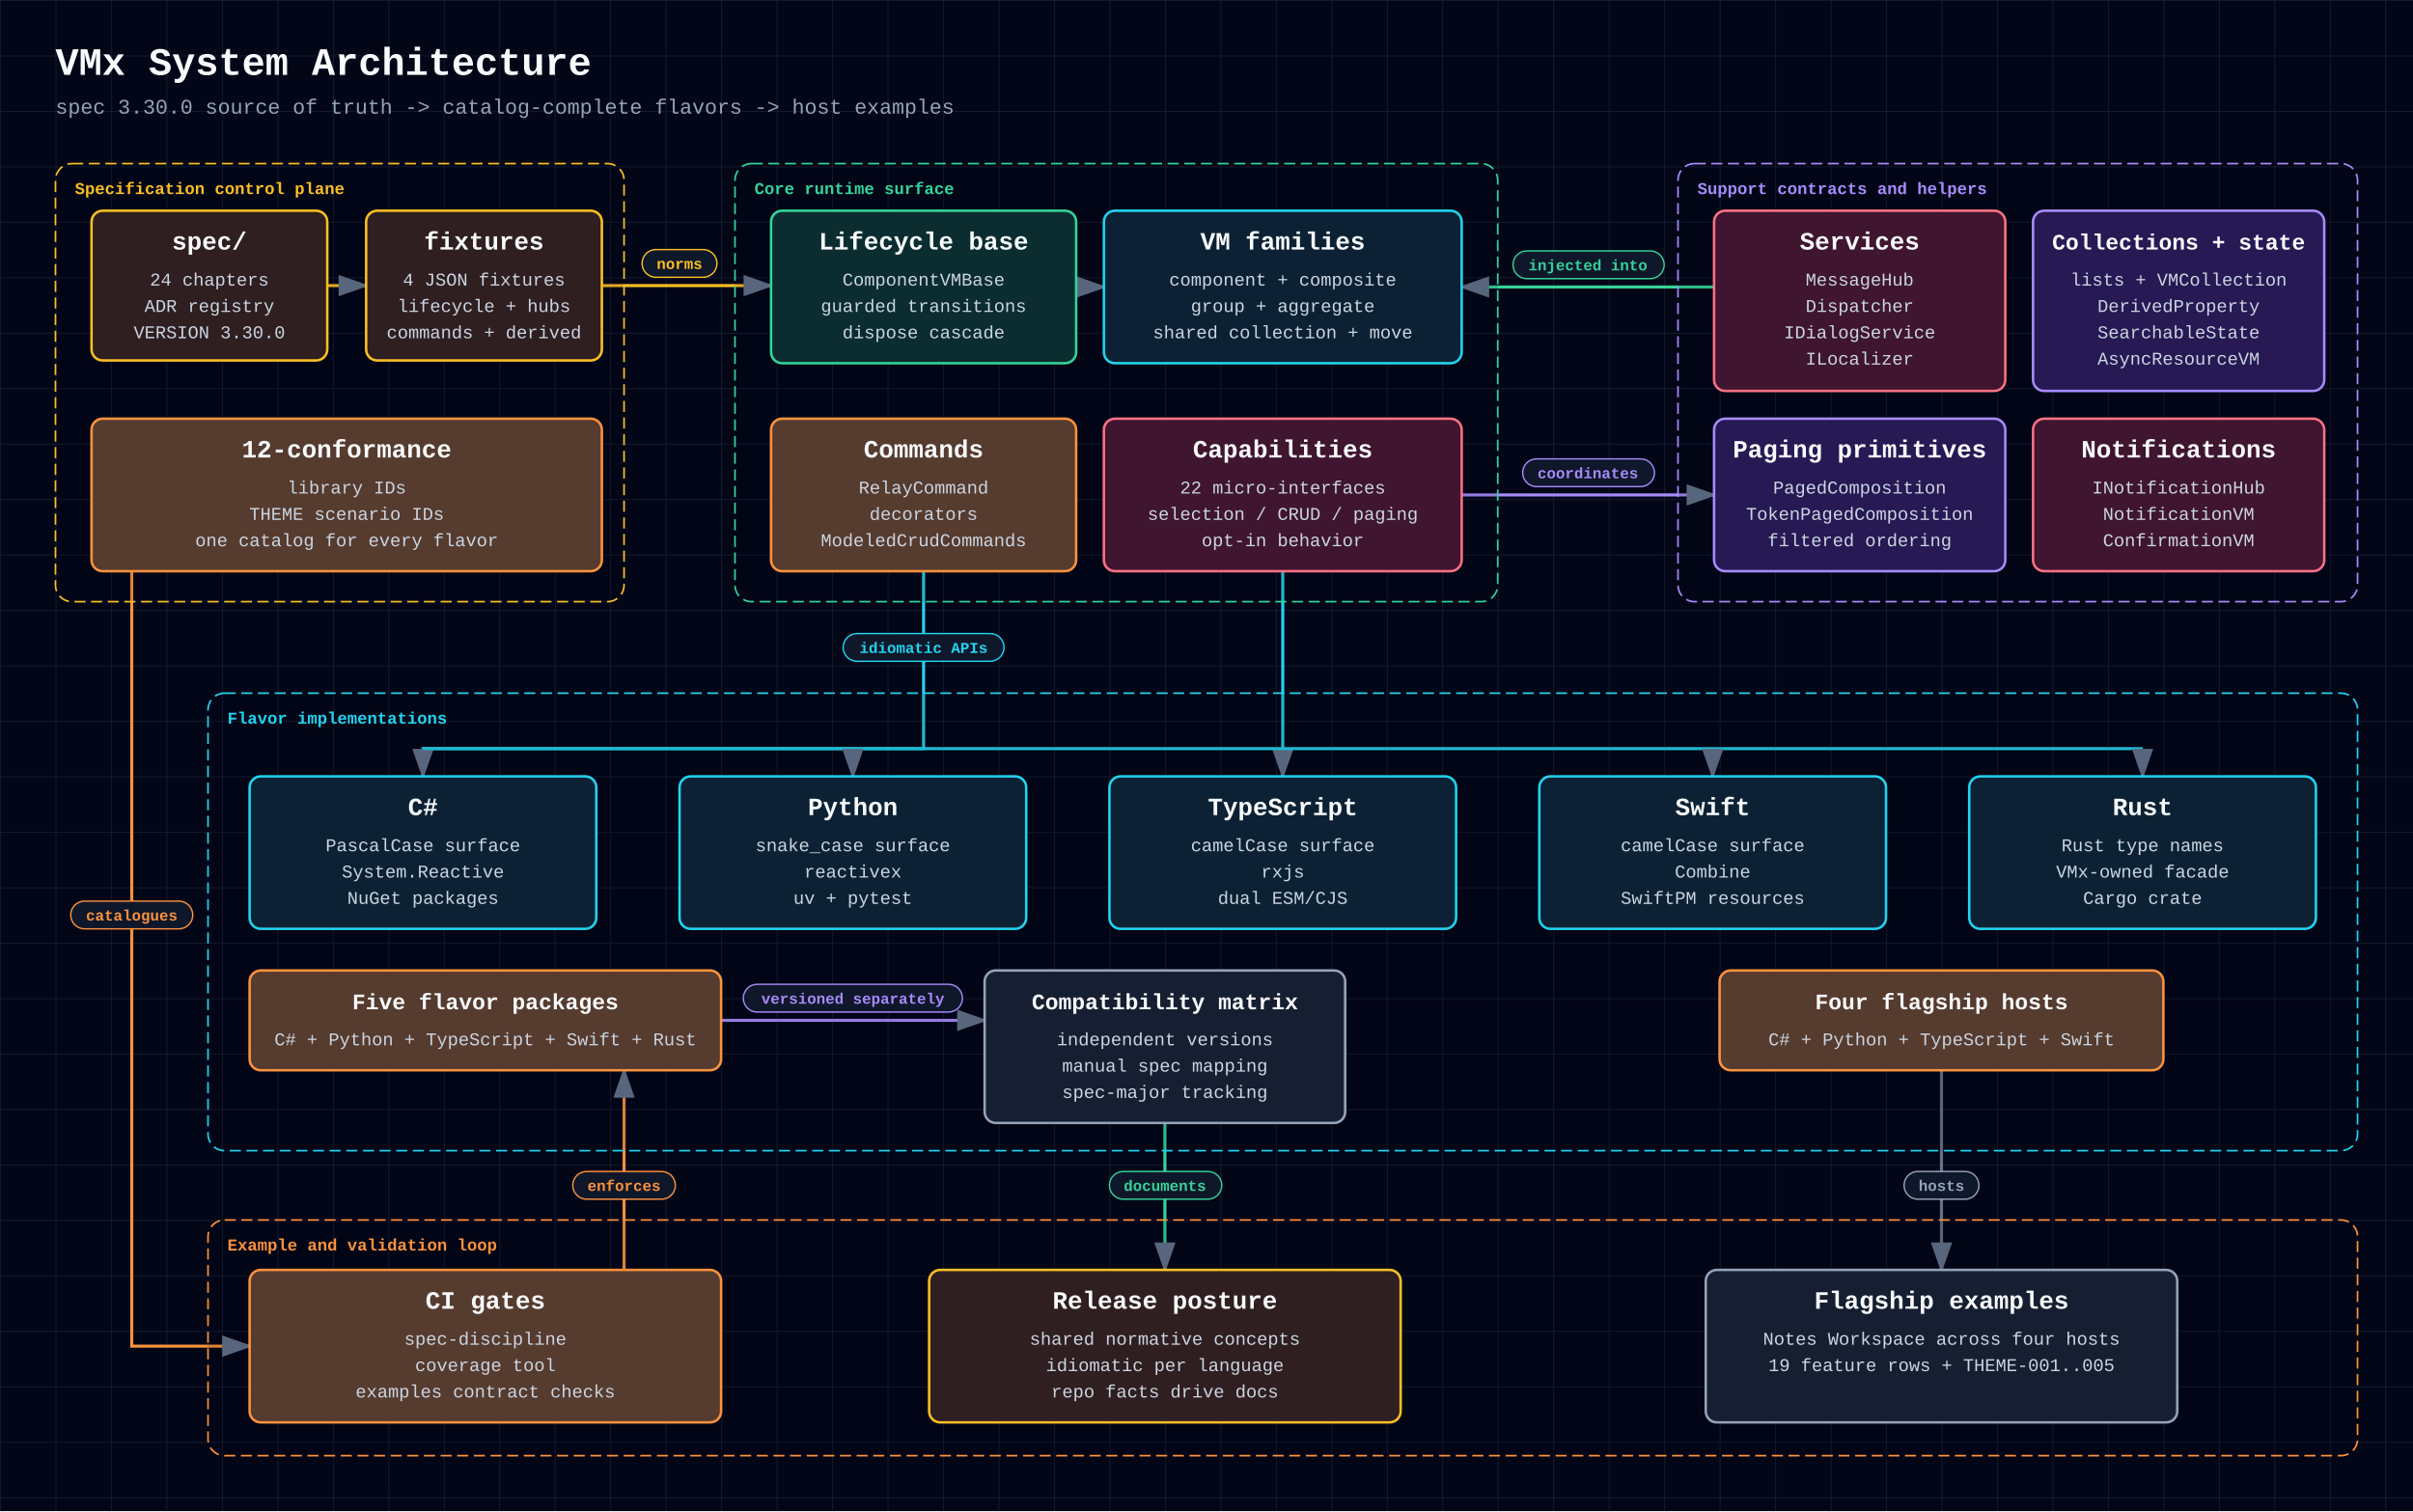
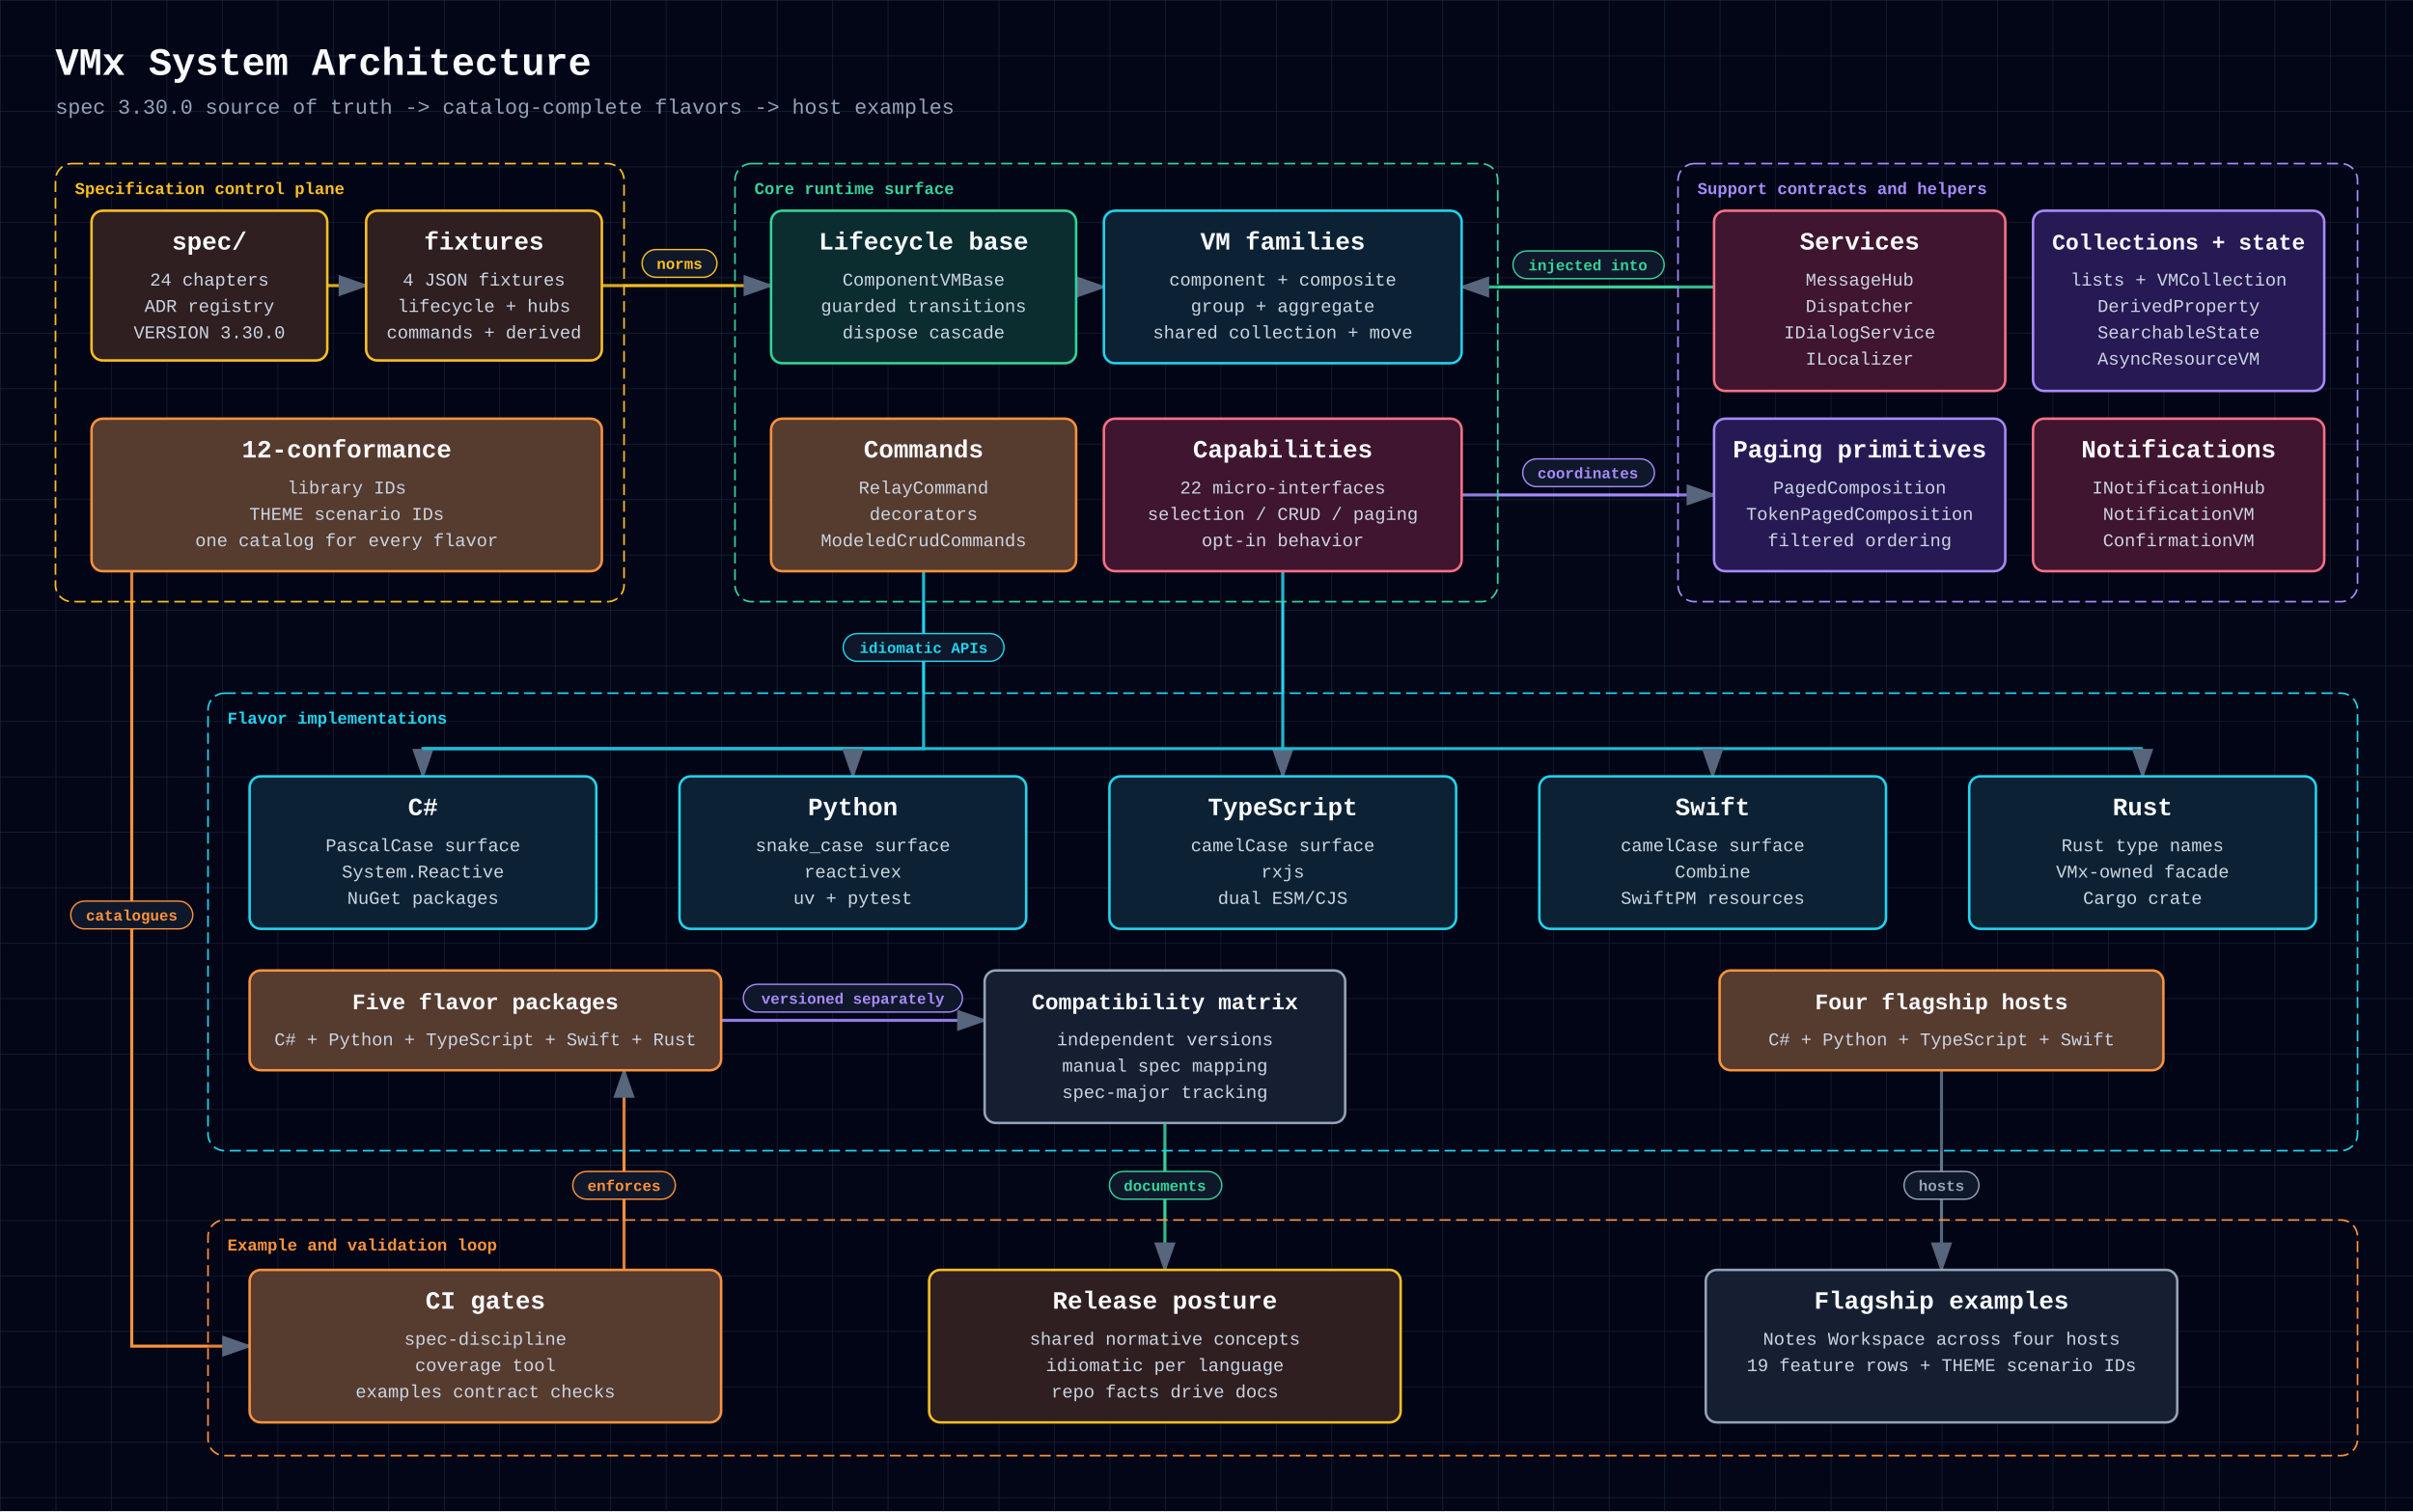
<svg xmlns="http://www.w3.org/2000/svg" width="1740" height="1090" viewBox="0 0 1740 1090" role="img" aria-labelledby="diagram-title diagram-description" style="font-family: 'JetBrains Mono', ui-monospace, SFMono-Regular, Menlo, Monaco, Consolas, 'Liberation Mono', 'Courier New', monospace;">
  <defs>
    <style>
      text { font-family: 'JetBrains Mono', ui-monospace, SFMono-Regular, Menlo, Monaco, Consolas, 'Liberation Mono', 'Courier New', monospace; }
    </style>
    <pattern id="grid" width="40" height="40" patternUnits="userSpaceOnUse">
      <path d="M 40 0 L 0 0 0 40" fill="none" stroke="#1e293b" stroke-width="0.8" />
    </pattern>
    <marker id="arrowhead" markerWidth="10" markerHeight="7" refX="9" refY="3.5" orient="auto">
      <polygon points="0 0, 10 3.5, 0 7" fill="#64748b" />
    </marker>
  </defs>
  <rect width="100%" height="100%" fill="#020617" />
  <rect width="100%" height="100%" fill="url(#grid)" />
  <text x="40" y="54" fill="#f8fafc" font-size="28" font-weight="700" text-anchor="start">VMx System Architecture</text>
  <text x="40" y="82" fill="#94a3b8" font-size="15" font-weight="400" text-anchor="start">spec 3.30.0 source of truth -&gt; catalog-complete flavors -&gt; host examples</text>
  <polyline points="236,206 264,206" fill="none" stroke="#fbbf24" stroke-width="2.2" marker-end="url(#arrowhead)" />
  <polyline points="434,206 556,206" fill="none" stroke="#fbbf24" stroke-width="2.2" marker-end="url(#arrowhead)" />
  <polyline points="776,207 796,207" fill="none" stroke="#22d3ee" stroke-width="2.2" marker-end="url(#arrowhead)" />
  <polyline points="1236,207 1054,207" fill="none" stroke="#34d399" stroke-width="2.2" marker-end="url(#arrowhead)" />
  <polyline points="1054,357 1236,357" fill="none" stroke="#a78bfa" stroke-width="2.2" marker-end="url(#arrowhead)" />
  <polyline points="666,412 666,540 305,540 305,560" fill="none" stroke="#22d3ee" stroke-width="2.2" marker-end="url(#arrowhead)" />
  <polyline points="925,412 925,560" fill="none" stroke="#22d3ee" stroke-width="2.2" marker-end="url(#arrowhead)" />
  <polyline points="305,540 1545,540" fill="none" stroke="#22d3ee" stroke-width="2.2" />
  <polyline points="615,540 615,560" fill="none" stroke="#22d3ee" stroke-width="2.2" marker-end="url(#arrowhead)" />
  <polyline points="1235,540 1235,560" fill="none" stroke="#22d3ee" stroke-width="2.2" marker-end="url(#arrowhead)" />
  <polyline points="1545,540 1545,560" fill="none" stroke="#22d3ee" stroke-width="2.2" marker-end="url(#arrowhead)" />
  <polyline points="95,412 95,971 180,971" fill="none" stroke="#fb923c" stroke-width="2.2" marker-end="url(#arrowhead)" />
  <polyline points="520,736 710,736" fill="none" stroke="#a78bfa" stroke-width="2.2" marker-end="url(#arrowhead)" />
  <polyline points="450,916 450,772" fill="none" stroke="#fb923c" stroke-width="2.2" marker-end="url(#arrowhead)" />
  <polyline points="840,810 840,916" fill="none" stroke="#34d399" stroke-width="2.2" marker-end="url(#arrowhead)" />
  <polyline points="1400,772 1400,916" fill="none" stroke="#64748b" stroke-width="2.2" marker-end="url(#arrowhead)" />
  <rect x="40" y="118" width="410" height="316" rx="12" fill="rgba(2, 6, 23, 0.12)" stroke="#fbbf24" stroke-width="1.2" stroke-dasharray="8 4" />
  <text x="54" y="140" fill="#fbbf24" font-size="12" font-weight="700" text-anchor="start">Specification control plane</text>
  <rect x="530" y="118" width="550" height="316" rx="12" fill="rgba(2, 6, 23, 0.12)" stroke="#34d399" stroke-width="1.2" stroke-dasharray="8 4" />
  <text x="544" y="140" fill="#34d399" font-size="12" font-weight="700" text-anchor="start">Core runtime surface</text>
  <rect x="1210" y="118" width="490" height="316" rx="12" fill="rgba(2, 6, 23, 0.12)" stroke="#a78bfa" stroke-width="1.2" stroke-dasharray="8 4" />
  <text x="1224" y="140" fill="#a78bfa" font-size="12" font-weight="700" text-anchor="start">Support contracts and helpers</text>
  <rect x="150" y="500" width="1550" height="330" rx="12" fill="rgba(2, 6, 23, 0.12)" stroke="#22d3ee" stroke-width="1.2" stroke-dasharray="8 4" />
  <text x="164" y="522" fill="#22d3ee" font-size="12" font-weight="700" text-anchor="start">Flavor implementations</text>
  <rect x="150" y="880" width="1550" height="170" rx="12" fill="rgba(2, 6, 23, 0.12)" stroke="#fb923c" stroke-width="1.2" stroke-dasharray="8 4" />
  <text x="164" y="902" fill="#fb923c" font-size="12" font-weight="700" text-anchor="start">Example and validation loop</text>
  <rect x="66" y="152" width="170" height="108" rx="8" fill="#0f172a" />
  <rect x="66" y="152" width="170" height="108" rx="8" fill="rgba(120, 53, 15, 0.3)" stroke="#fbbf24" stroke-width="1.8" />
  <text x="151" y="180" fill="#f8fafc" font-size="18" font-weight="700" text-anchor="middle">spec/</text>
  <text x="151" y="206" fill="#cbd5e1" font-size="13" font-weight="400" text-anchor="middle">24 chapters</text>
  <text x="151" y="225" fill="#cbd5e1" font-size="13" font-weight="400" text-anchor="middle">ADR registry</text>
  <text x="151" y="244" fill="#cbd5e1" font-size="13" font-weight="400" text-anchor="middle">VERSION 3.30.0</text>
  <rect x="264" y="152" width="170" height="108" rx="8" fill="#0f172a" />
  <rect x="264" y="152" width="170" height="108" rx="8" fill="rgba(120, 53, 15, 0.3)" stroke="#fbbf24" stroke-width="1.8" />
  <text x="349" y="180" fill="#f8fafc" font-size="18" font-weight="700" text-anchor="middle">fixtures</text>
  <text x="349" y="206" fill="#cbd5e1" font-size="13" font-weight="400" text-anchor="middle">4 JSON fixtures</text>
  <text x="349" y="225" fill="#cbd5e1" font-size="13" font-weight="400" text-anchor="middle">lifecycle + hubs</text>
  <text x="349" y="244" fill="#cbd5e1" font-size="13" font-weight="400" text-anchor="middle">commands + derived</text>
  <rect x="66" y="302" width="368" height="110" rx="8" fill="#0f172a" />
  <rect x="66" y="302" width="368" height="110" rx="8" fill="rgba(251, 146, 60, 0.3)" stroke="#fb923c" stroke-width="1.8" />
  <text x="250" y="330" fill="#f8fafc" font-size="18" font-weight="700" text-anchor="middle">12-conformance</text>
  <text x="250" y="356" fill="#cbd5e1" font-size="13" font-weight="400" text-anchor="middle">library IDs</text>
  <text x="250" y="375" fill="#cbd5e1" font-size="13" font-weight="400" text-anchor="middle">THEME scenario IDs</text>
  <text x="250" y="394" fill="#cbd5e1" font-size="13" font-weight="400" text-anchor="middle">one catalog for every flavor</text>
  <rect x="556" y="152" width="220" height="110" rx="8" fill="#0f172a" />
  <rect x="556" y="152" width="220" height="110" rx="8" fill="rgba(6, 78, 59, 0.4)" stroke="#34d399" stroke-width="1.8" />
  <text x="666" y="180" fill="#f8fafc" font-size="18" font-weight="700" text-anchor="middle">Lifecycle base</text>
  <text x="666" y="206" fill="#cbd5e1" font-size="13" font-weight="400" text-anchor="middle">ComponentVMBase</text>
  <text x="666" y="225" fill="#cbd5e1" font-size="13" font-weight="400" text-anchor="middle">guarded transitions</text>
  <text x="666" y="244" fill="#cbd5e1" font-size="13" font-weight="400" text-anchor="middle">dispose cascade</text>
  <rect x="796" y="152" width="258" height="110" rx="8" fill="#0f172a" />
  <rect x="796" y="152" width="258" height="110" rx="8" fill="rgba(8, 51, 68, 0.4)" stroke="#22d3ee" stroke-width="1.8" />
  <text x="925" y="180" fill="#f8fafc" font-size="18" font-weight="700" text-anchor="middle">VM families</text>
  <text x="925" y="206" fill="#cbd5e1" font-size="13" font-weight="400" text-anchor="middle">component + composite</text>
  <text x="925" y="225" fill="#cbd5e1" font-size="13" font-weight="400" text-anchor="middle">group + aggregate</text>
  <text x="925" y="244" fill="#cbd5e1" font-size="13" font-weight="400" text-anchor="middle">shared collection + move</text>
  <rect x="556" y="302" width="220" height="110" rx="8" fill="#0f172a" />
  <rect x="556" y="302" width="220" height="110" rx="8" fill="rgba(251, 146, 60, 0.3)" stroke="#fb923c" stroke-width="1.8" />
  <text x="666" y="330" fill="#f8fafc" font-size="18" font-weight="700" text-anchor="middle">Commands</text>
  <text x="666" y="356" fill="#cbd5e1" font-size="13" font-weight="400" text-anchor="middle">RelayCommand</text>
  <text x="666" y="375" fill="#cbd5e1" font-size="13" font-weight="400" text-anchor="middle">decorators</text>
  <text x="666" y="394" fill="#cbd5e1" font-size="13" font-weight="400" text-anchor="middle">ModeledCrudCommands</text>
  <rect x="796" y="302" width="258" height="110" rx="8" fill="#0f172a" />
  <rect x="796" y="302" width="258" height="110" rx="8" fill="rgba(136, 19, 55, 0.4)" stroke="#fb7185" stroke-width="1.8" />
  <text x="925" y="330" fill="#f8fafc" font-size="18" font-weight="700" text-anchor="middle">Capabilities</text>
  <text x="925" y="356" fill="#cbd5e1" font-size="13" font-weight="400" text-anchor="middle">22 micro-interfaces</text>
  <text x="925" y="375" fill="#cbd5e1" font-size="13" font-weight="400" text-anchor="middle">selection / CRUD / paging</text>
  <text x="925" y="394" fill="#cbd5e1" font-size="13" font-weight="400" text-anchor="middle">opt-in behavior</text>
  <rect x="1236" y="152" width="210" height="130" rx="8" fill="#0f172a" />
  <rect x="1236" y="152" width="210" height="130" rx="8" fill="rgba(136, 19, 55, 0.4)" stroke="#fb7185" stroke-width="1.8" />
  <text x="1341" y="180" fill="#f8fafc" font-size="18" font-weight="700" text-anchor="middle">Services</text>
  <text x="1341" y="206" fill="#cbd5e1" font-size="13" font-weight="400" text-anchor="middle">MessageHub</text>
  <text x="1341" y="225" fill="#cbd5e1" font-size="13" font-weight="400" text-anchor="middle">Dispatcher</text>
  <text x="1341" y="244" fill="#cbd5e1" font-size="13" font-weight="400" text-anchor="middle">IDialogService</text>
  <text x="1341" y="263" fill="#cbd5e1" font-size="13" font-weight="400" text-anchor="middle">ILocalizer</text>
  <rect x="1466" y="152" width="210" height="130" rx="8" fill="#0f172a" />
  <rect x="1466" y="152" width="210" height="130" rx="8" fill="rgba(76, 29, 149, 0.4)" stroke="#a78bfa" stroke-width="1.8" />
  <text x="1571" y="180" fill="#f8fafc" font-size="16" font-weight="700" text-anchor="middle">Collections + state</text>
  <text x="1571" y="206" fill="#cbd5e1" font-size="13" font-weight="400" text-anchor="middle">lists + VMCollection</text>
  <text x="1571" y="225" fill="#cbd5e1" font-size="13" font-weight="400" text-anchor="middle">DerivedProperty</text>
  <text x="1571" y="244" fill="#cbd5e1" font-size="13" font-weight="400" text-anchor="middle">SearchableState</text>
  <text x="1571" y="263" fill="#cbd5e1" font-size="13" font-weight="400" text-anchor="middle">AsyncResourceVM</text>
  <rect x="1236" y="302" width="210" height="110" rx="8" fill="#0f172a" />
  <rect x="1236" y="302" width="210" height="110" rx="8" fill="rgba(76, 29, 149, 0.4)" stroke="#a78bfa" stroke-width="1.8" />
  <text x="1341" y="330" fill="#f8fafc" font-size="17.93" font-weight="700" text-anchor="middle">Paging primitives</text>
  <text x="1341" y="356" fill="#cbd5e1" font-size="13" font-weight="400" text-anchor="middle">PagedComposition</text>
  <text x="1341" y="375" fill="#cbd5e1" font-size="13" font-weight="400" text-anchor="middle">TokenPagedComposition</text>
  <text x="1341" y="394" fill="#cbd5e1" font-size="13" font-weight="400" text-anchor="middle">filtered ordering</text>
  <rect x="1466" y="302" width="210" height="110" rx="8" fill="#0f172a" />
  <rect x="1466" y="302" width="210" height="110" rx="8" fill="rgba(136, 19, 55, 0.4)" stroke="#fb7185" stroke-width="1.8" />
  <text x="1571" y="330" fill="#f8fafc" font-size="18" font-weight="700" text-anchor="middle">Notifications</text>
  <text x="1571" y="356" fill="#cbd5e1" font-size="13" font-weight="400" text-anchor="middle">INotificationHub</text>
  <text x="1571" y="375" fill="#cbd5e1" font-size="13" font-weight="400" text-anchor="middle">NotificationVM</text>
  <text x="1571" y="394" fill="#cbd5e1" font-size="13" font-weight="400" text-anchor="middle">ConfirmationVM</text>
  <rect x="180" y="560" width="250" height="110" rx="8" fill="#0f172a" />
  <rect x="180" y="560" width="250" height="110" rx="8" fill="rgba(8, 51, 68, 0.4)" stroke="#22d3ee" stroke-width="1.8" />
  <text x="305" y="588" fill="#f8fafc" font-size="18" font-weight="700" text-anchor="middle">C#</text>
  <text x="305" y="614" fill="#cbd5e1" font-size="13" font-weight="400" text-anchor="middle">PascalCase surface</text>
  <text x="305" y="633" fill="#cbd5e1" font-size="13" font-weight="400" text-anchor="middle">System.Reactive</text>
  <text x="305" y="652" fill="#cbd5e1" font-size="13" font-weight="400" text-anchor="middle">NuGet packages</text>
  <rect x="490" y="560" width="250" height="110" rx="8" fill="#0f172a" />
  <rect x="490" y="560" width="250" height="110" rx="8" fill="rgba(8, 51, 68, 0.4)" stroke="#22d3ee" stroke-width="1.8" />
  <text x="615" y="588" fill="#f8fafc" font-size="18" font-weight="700" text-anchor="middle">Python</text>
  <text x="615" y="614" fill="#cbd5e1" font-size="13" font-weight="400" text-anchor="middle">snake_case surface</text>
  <text x="615" y="633" fill="#cbd5e1" font-size="13" font-weight="400" text-anchor="middle">reactivex</text>
  <text x="615" y="652" fill="#cbd5e1" font-size="13" font-weight="400" text-anchor="middle">uv + pytest</text>
  <rect x="800" y="560" width="250" height="110" rx="8" fill="#0f172a" />
  <rect x="800" y="560" width="250" height="110" rx="8" fill="rgba(8, 51, 68, 0.4)" stroke="#22d3ee" stroke-width="1.8" />
  <text x="925" y="588" fill="#f8fafc" font-size="18" font-weight="700" text-anchor="middle">TypeScript</text>
  <text x="925" y="614" fill="#cbd5e1" font-size="13" font-weight="400" text-anchor="middle">camelCase surface</text>
  <text x="925" y="633" fill="#cbd5e1" font-size="13" font-weight="400" text-anchor="middle">rxjs</text>
  <text x="925" y="652" fill="#cbd5e1" font-size="13" font-weight="400" text-anchor="middle">dual ESM/CJS</text>
  <rect x="1110" y="560" width="250" height="110" rx="8" fill="#0f172a" />
  <rect x="1110" y="560" width="250" height="110" rx="8" fill="rgba(8, 51, 68, 0.4)" stroke="#22d3ee" stroke-width="1.8" />
  <text x="1235" y="588" fill="#f8fafc" font-size="18" font-weight="700" text-anchor="middle">Swift</text>
  <text x="1235" y="614" fill="#cbd5e1" font-size="13" font-weight="400" text-anchor="middle">camelCase surface</text>
  <text x="1235" y="633" fill="#cbd5e1" font-size="13" font-weight="400" text-anchor="middle">Combine</text>
  <text x="1235" y="652" fill="#cbd5e1" font-size="13" font-weight="400" text-anchor="middle">SwiftPM resources</text>
  <rect x="1420" y="560" width="250" height="110" rx="8" fill="#0f172a" />
  <rect x="1420" y="560" width="250" height="110" rx="8" fill="rgba(8, 51, 68, 0.4)" stroke="#22d3ee" stroke-width="1.8" />
  <text x="1545" y="588" fill="#f8fafc" font-size="18" font-weight="700" text-anchor="middle">Rust</text>
  <text x="1545" y="614" fill="#cbd5e1" font-size="13" font-weight="400" text-anchor="middle">Rust type names</text>
  <text x="1545" y="633" fill="#cbd5e1" font-size="13" font-weight="400" text-anchor="middle">VMx-owned facade</text>
  <text x="1545" y="652" fill="#cbd5e1" font-size="13" font-weight="400" text-anchor="middle">Cargo crate</text>
  <rect x="180" y="700" width="340" height="72" rx="8" fill="#0f172a" />
  <rect x="180" y="700" width="340" height="72" rx="8" fill="rgba(251, 146, 60, 0.3)" stroke="#fb923c" stroke-width="1.8" />
  <text x="350" y="728" fill="#f8fafc" font-size="16" font-weight="700" text-anchor="middle">Five flavor packages</text>
  <text x="350" y="754" fill="#cbd5e1" font-size="13" font-weight="400" text-anchor="middle">C# + Python + TypeScript + Swift + Rust</text>
  <rect x="710" y="700" width="260" height="110" rx="8" fill="#0f172a" />
  <rect x="710" y="700" width="260" height="110" rx="8" fill="rgba(30, 41, 59, 0.5)" stroke="#94a3b8" stroke-width="1.8" />
  <text x="840" y="728" fill="#f8fafc" font-size="16" font-weight="700" text-anchor="middle">Compatibility matrix</text>
  <text x="840" y="754" fill="#cbd5e1" font-size="13" font-weight="400" text-anchor="middle">independent versions</text>
  <text x="840" y="773" fill="#cbd5e1" font-size="13" font-weight="400" text-anchor="middle">manual spec mapping</text>
  <text x="840" y="792" fill="#cbd5e1" font-size="13" font-weight="400" text-anchor="middle">spec-major tracking</text>
  <rect x="1240" y="700" width="320" height="72" rx="8" fill="#0f172a" />
  <rect x="1240" y="700" width="320" height="72" rx="8" fill="rgba(251, 146, 60, 0.3)" stroke="#fb923c" stroke-width="1.8" />
  <text x="1400" y="728" fill="#f8fafc" font-size="16" font-weight="700" text-anchor="middle">Four flagship hosts</text>
  <text x="1400" y="754" fill="#cbd5e1" font-size="13" font-weight="400" text-anchor="middle">C# + Python + TypeScript + Swift</text>
  <rect x="180" y="916" width="340" height="110" rx="8" fill="#0f172a" />
  <rect x="180" y="916" width="340" height="110" rx="8" fill="rgba(251, 146, 60, 0.3)" stroke="#fb923c" stroke-width="1.8" />
  <text x="350" y="944" fill="#f8fafc" font-size="18" font-weight="700" text-anchor="middle">CI gates</text>
  <text x="350" y="970" fill="#cbd5e1" font-size="13" font-weight="400" text-anchor="middle">spec-discipline</text>
  <text x="350" y="989" fill="#cbd5e1" font-size="13" font-weight="400" text-anchor="middle">coverage tool</text>
  <text x="350" y="1008" fill="#cbd5e1" font-size="13" font-weight="400" text-anchor="middle">examples contract checks</text>
  <rect x="670" y="916" width="340" height="110" rx="8" fill="#0f172a" />
  <rect x="670" y="916" width="340" height="110" rx="8" fill="rgba(120, 53, 15, 0.3)" stroke="#fbbf24" stroke-width="1.8" />
  <text x="840" y="944" fill="#f8fafc" font-size="18" font-weight="700" text-anchor="middle">Release posture</text>
  <text x="840" y="970" fill="#cbd5e1" font-size="13" font-weight="400" text-anchor="middle">shared normative concepts</text>
  <text x="840" y="989" fill="#cbd5e1" font-size="13" font-weight="400" text-anchor="middle">idiomatic per language</text>
  <text x="840" y="1008" fill="#cbd5e1" font-size="13" font-weight="400" text-anchor="middle">repo facts drive docs</text>
  <rect x="1230" y="916" width="340" height="110" rx="8" fill="#0f172a" />
  <rect x="1230" y="916" width="340" height="110" rx="8" fill="rgba(30, 41, 59, 0.5)" stroke="#94a3b8" stroke-width="1.8" />
  <text x="1400" y="944" fill="#f8fafc" font-size="18" font-weight="700" text-anchor="middle">Flagship examples</text>
  <text x="1400" y="970" fill="#cbd5e1" font-size="13" font-weight="400" text-anchor="middle">Notes Workspace across four hosts</text>
-   <text x="1400" y="989" fill="#cbd5e1" font-size="13" font-weight="400" text-anchor="middle">19 feature rows + THEME-001..005</text>
+   <text x="1400" y="989" fill="#cbd5e1" font-size="13" font-weight="400" text-anchor="middle">19 feature rows + THEME scenario IDs</text>
  <rect x="463" y="180" width="54" height="20" rx="10" fill="#0f172a" stroke="#fbbf24" stroke-width="1" />
  <text x="490" y="194" fill="#fbbf24" font-size="11" font-weight="700" text-anchor="middle">norms</text>
  <rect x="1091" y="181" width="109" height="20" rx="10" fill="#0f172a" stroke="#34d399" stroke-width="1" />
  <text x="1145" y="195" fill="#34d399" font-size="11" font-weight="700" text-anchor="middle">injected into</text>
  <rect x="1098" y="331" width="95" height="20" rx="10" fill="#0f172a" stroke="#a78bfa" stroke-width="1" />
  <text x="1145" y="345" fill="#a78bfa" font-size="11" font-weight="700" text-anchor="middle">coordinates</text>
  <rect x="608" y="457" width="116" height="20" rx="10" fill="#0f172a" stroke="#22d3ee" stroke-width="1" />
  <text x="666" y="471" fill="#22d3ee" font-size="11" font-weight="700" text-anchor="middle">idiomatic APIs</text>
  <rect x="51" y="650" width="88" height="20" rx="10" fill="#0f172a" stroke="#fb923c" stroke-width="1" />
  <text x="95" y="664" fill="#fb923c" font-size="11" font-weight="700" text-anchor="middle">catalogues</text>
  <rect x="536" y="710" width="158" height="20" rx="10" fill="#0f172a" stroke="#a78bfa" stroke-width="1" />
  <text x="615" y="724" fill="#a78bfa" font-size="11" font-weight="700" text-anchor="middle">versioned separately</text>
  <rect x="413" y="845" width="74" height="20" rx="10" fill="#0f172a" stroke="#fb923c" stroke-width="1" />
  <text x="450" y="859" fill="#fb923c" font-size="11" font-weight="700" text-anchor="middle">enforces</text>
  <rect x="800" y="845" width="81" height="20" rx="10" fill="#0f172a" stroke="#34d399" stroke-width="1" />
  <text x="840" y="859" fill="#34d399" font-size="11" font-weight="700" text-anchor="middle">documents</text>
  <rect x="1373" y="845" width="54" height="20" rx="10" fill="#0f172a" stroke="#94a3b8" stroke-width="1" />
  <text x="1400" y="859" fill="#94a3b8" font-size="11" font-weight="700" text-anchor="middle">hosts</text>
</svg>
